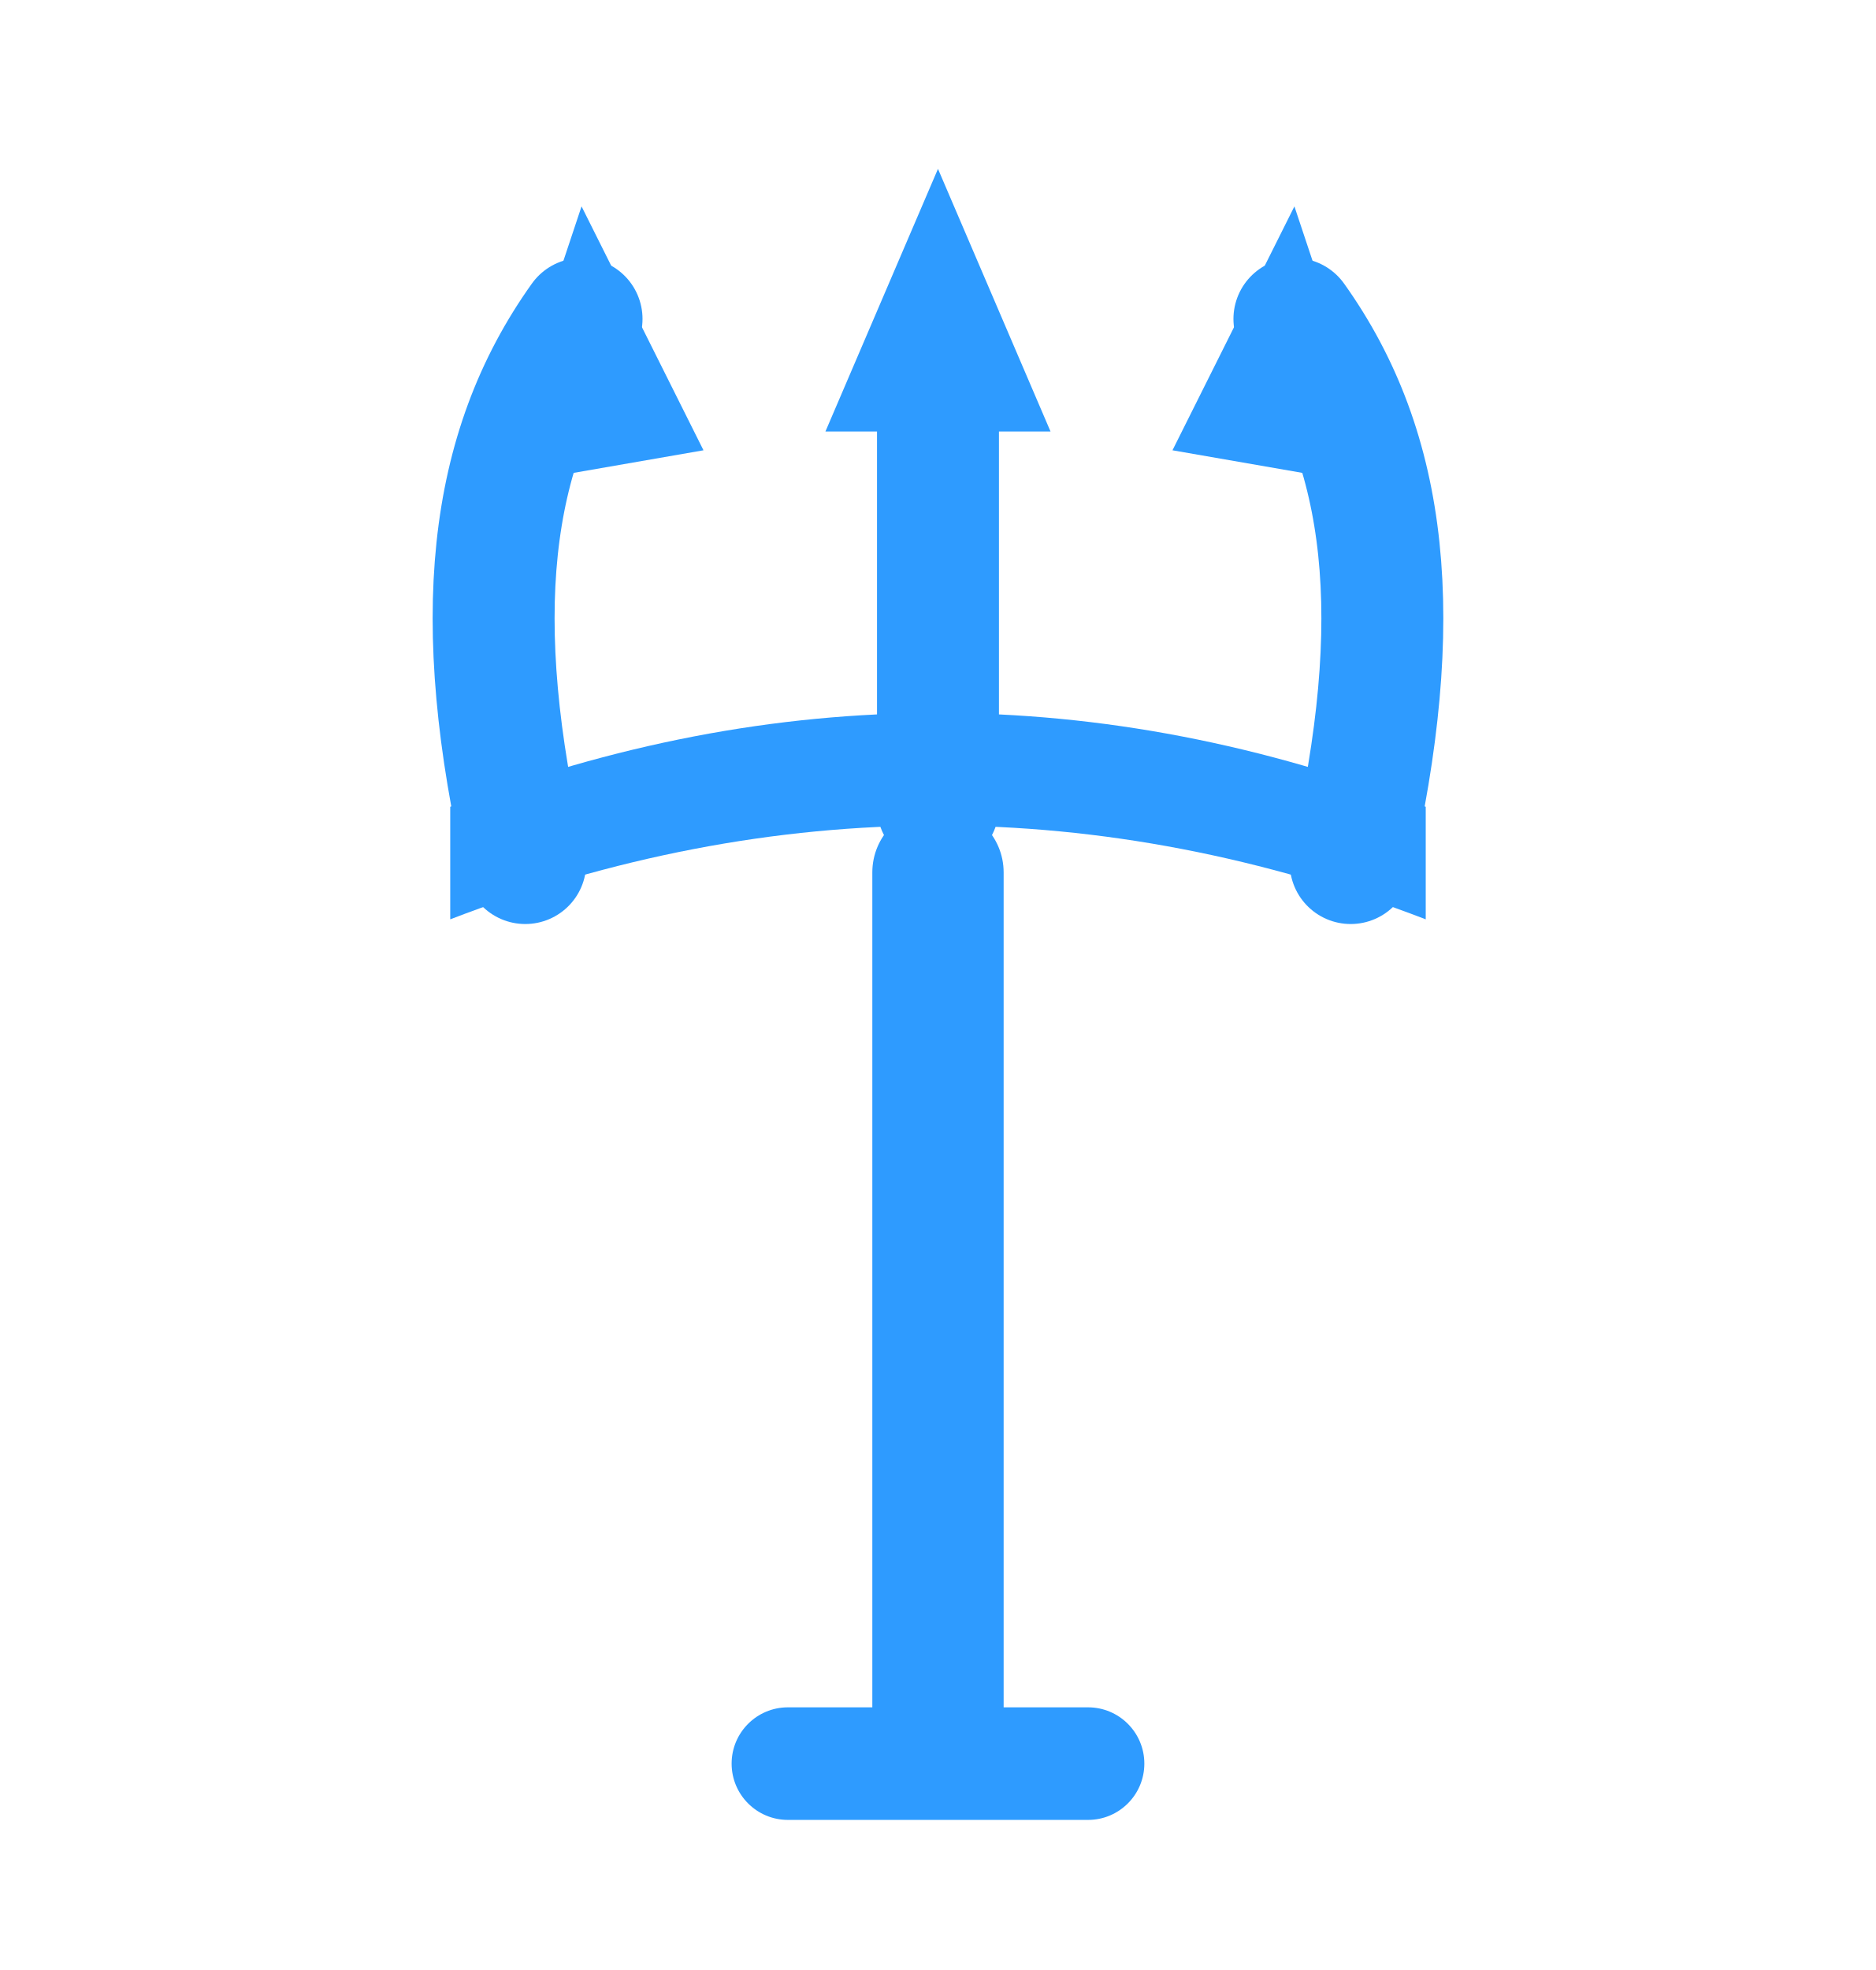
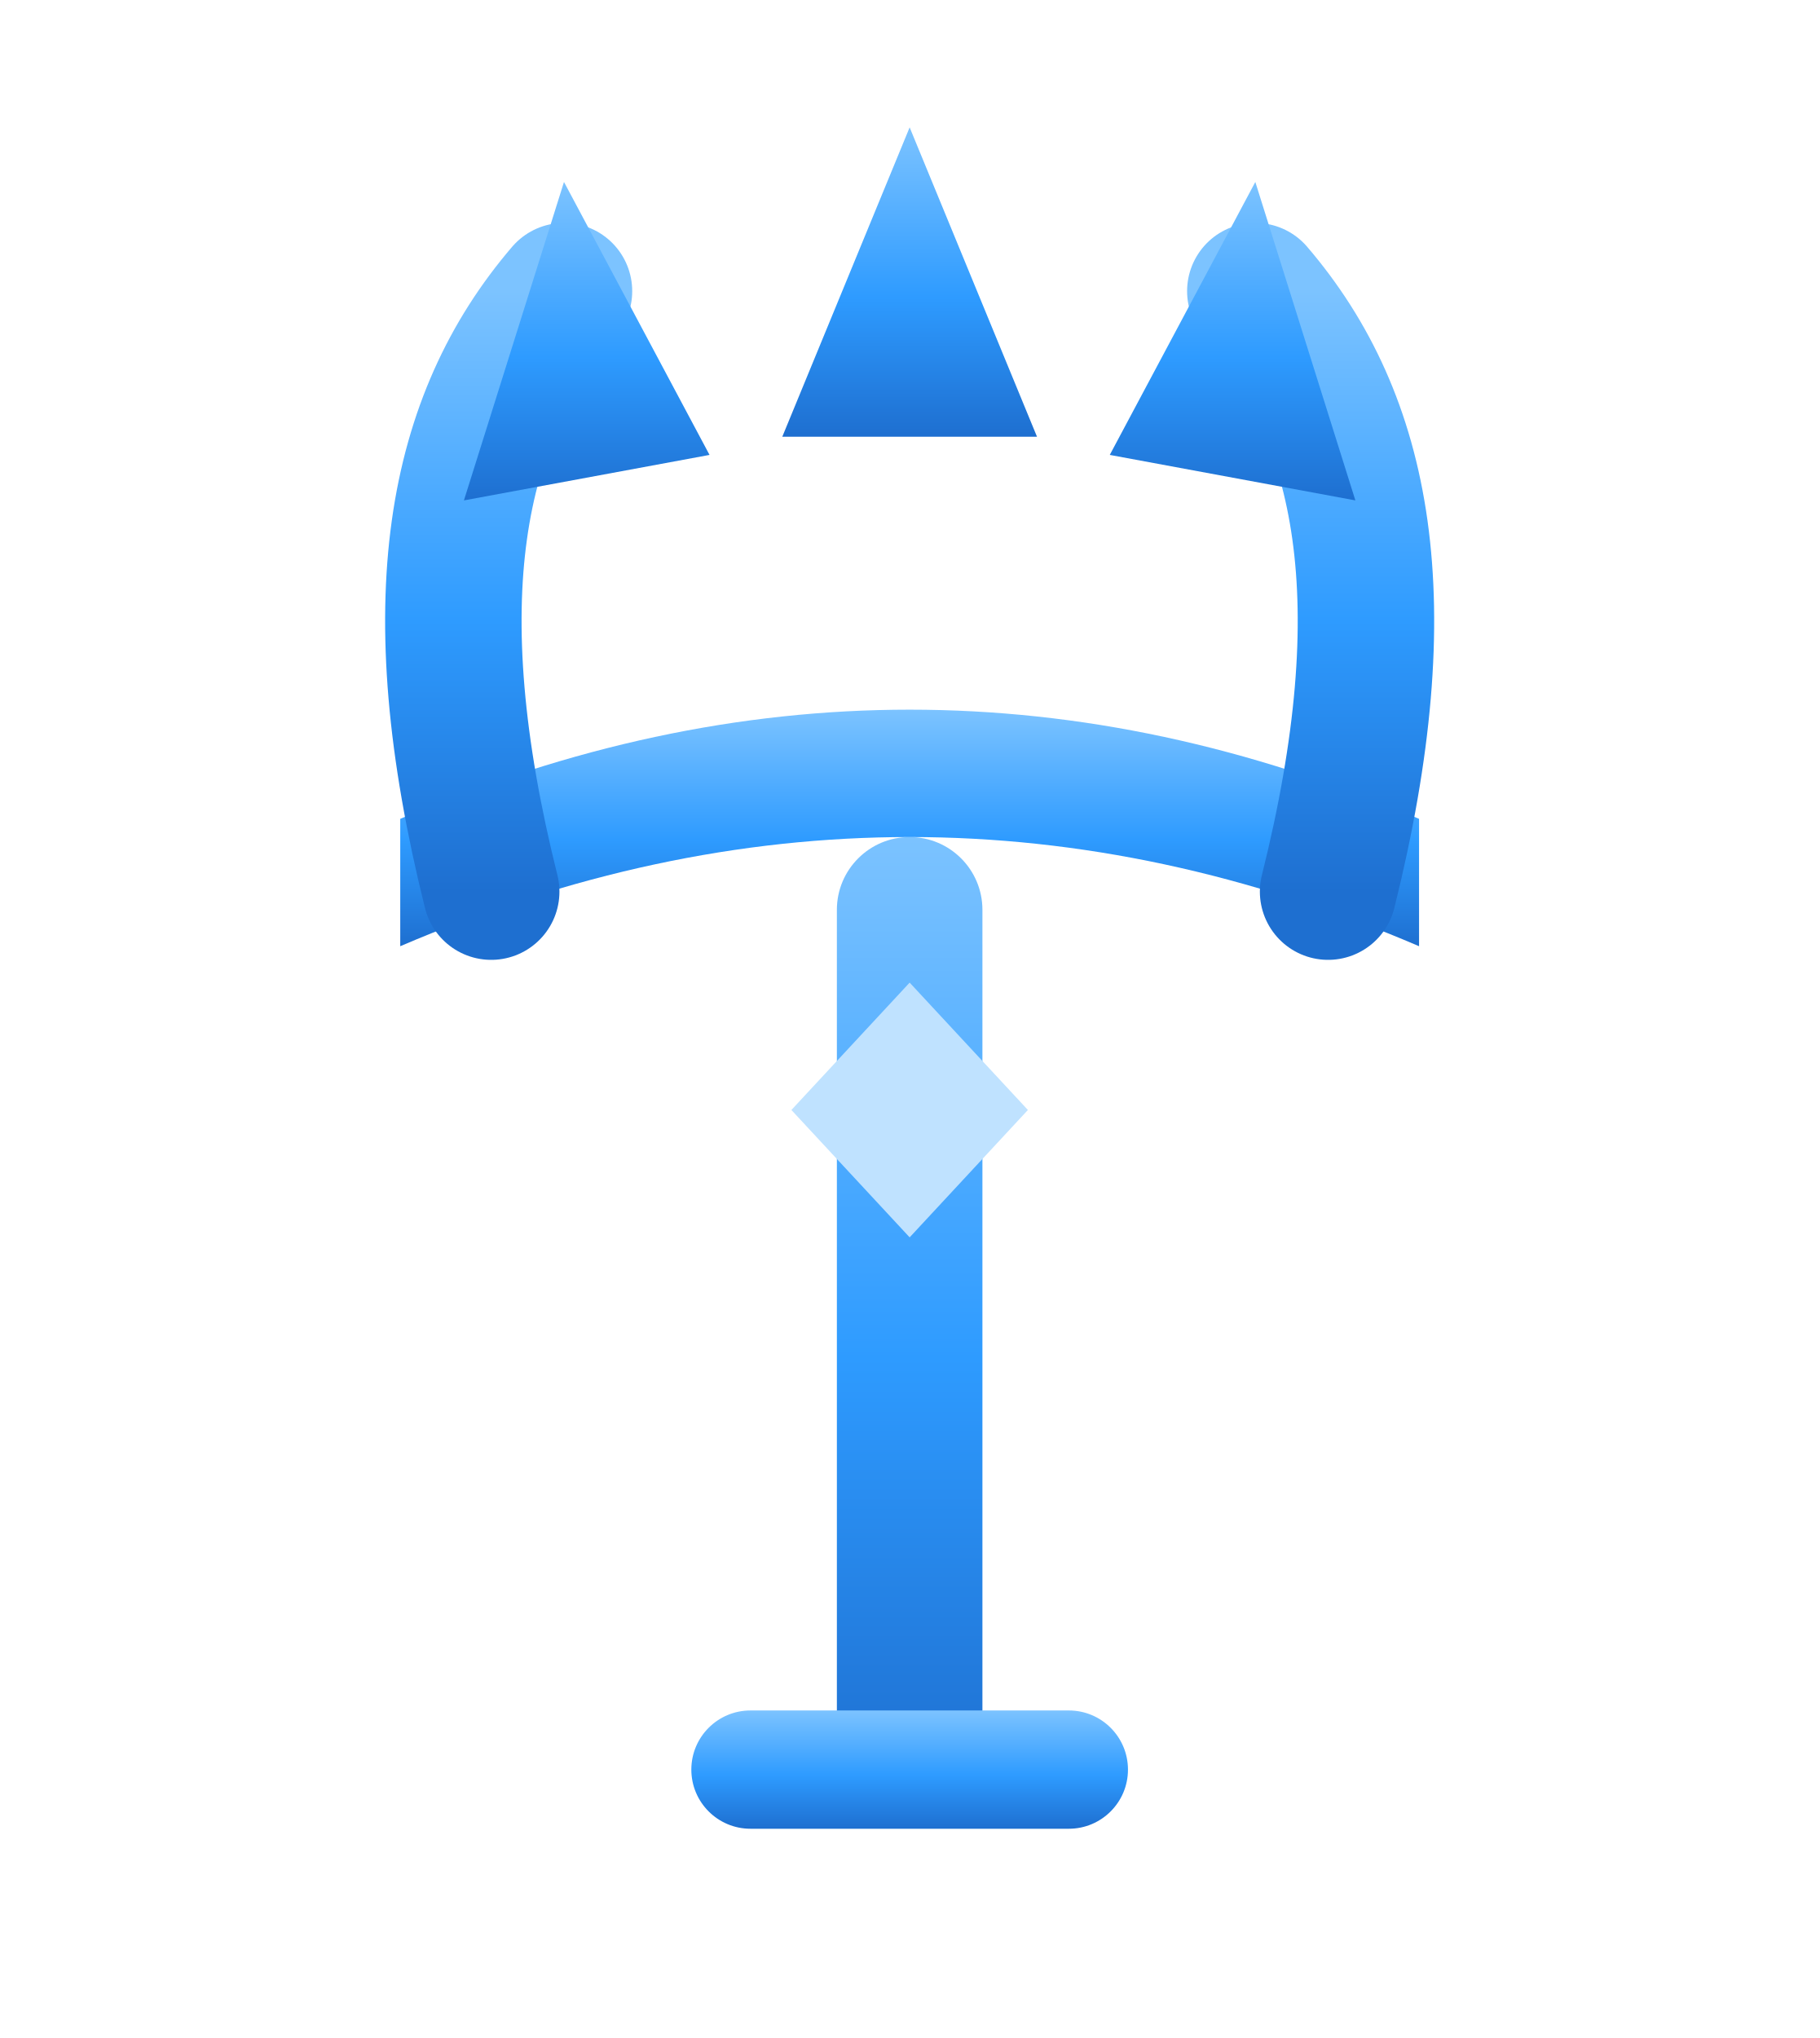
- <svg xmlns="http://www.w3.org/2000/svg" viewBox="0 0 200 210" fill="none">
-   <g fill="#2E9BFF">
-     <rect x="93" y="86" width="14" height="104" rx="7" />
-     <rect x="78" y="182" width="44" height="12" rx="6" />
-     <path d="M48 98 Q100 78 152 98 L152 86 Q100 66 48 86 Z" />
+ <svg xmlns="http://www.w3.org/2000/svg" viewBox="0 0 200 224" fill="none">
+   <defs>
+     <linearGradient id="pg" x1="0" y1="0" x2="0" y2="1">
+       <stop offset="0%" stop-color="#7CC3FF" />
+       <stop offset="55%" stop-color="#2E9BFF" />
+       <stop offset="100%" stop-color="#1E6FD0" />
+     </linearGradient>
+   </defs>
+   <g fill="url(#pg)" stroke="url(#pg)" stroke-linejoin="round" stroke-linecap="round">
+     <rect x="92" y="92" width="16" height="104" rx="8" stroke="none" />
+     <rect x="76" y="188" width="48" height="13" rx="6.5" stroke="none" />
+     <path d="M44 104 Q100 80 156 104 L156 90 Q100 66 44 90 Z" stroke="none" />
+     <path d="M100 92 V40" fill="none" stroke-width="15" />
+     <path d="M54 98 C46 66 50 46 62 32" fill="none" stroke-width="15" />
+     <path d="M146 98 C154 66 150 46 138 32" fill="none" stroke-width="15" />
  </g>
-   <g fill="none" stroke="#2E9BFF" stroke-width="13" stroke-linecap="round">
-     <path d="M100 86 V36" />
-     <path d="M56 92 C50 66 52 48 62 34" />
-     <path d="M144 92 C150 66 148 48 138 34" />
+   <g fill="url(#pg)">
+     <path d="M100 14 l14 34 h-28 z" />
+     <path d="M62 20 l16 30 -27 5 z" />
+     <path d="M138 20 l-16 30 27 5 z" />
  </g>
-   <g fill="#2E9BFF">
-     <path d="M100 18 l12 28 h-24 z" />
-     <path d="M62 22 l13 26 -23 4 z" />
-     <path d="M138 22 l-13 26 23 4 z" />
-   </g>
+   <path d="M100 108 l13 14 -13 14 -13 -14 z" fill="#BFE2FF" />
</svg>
